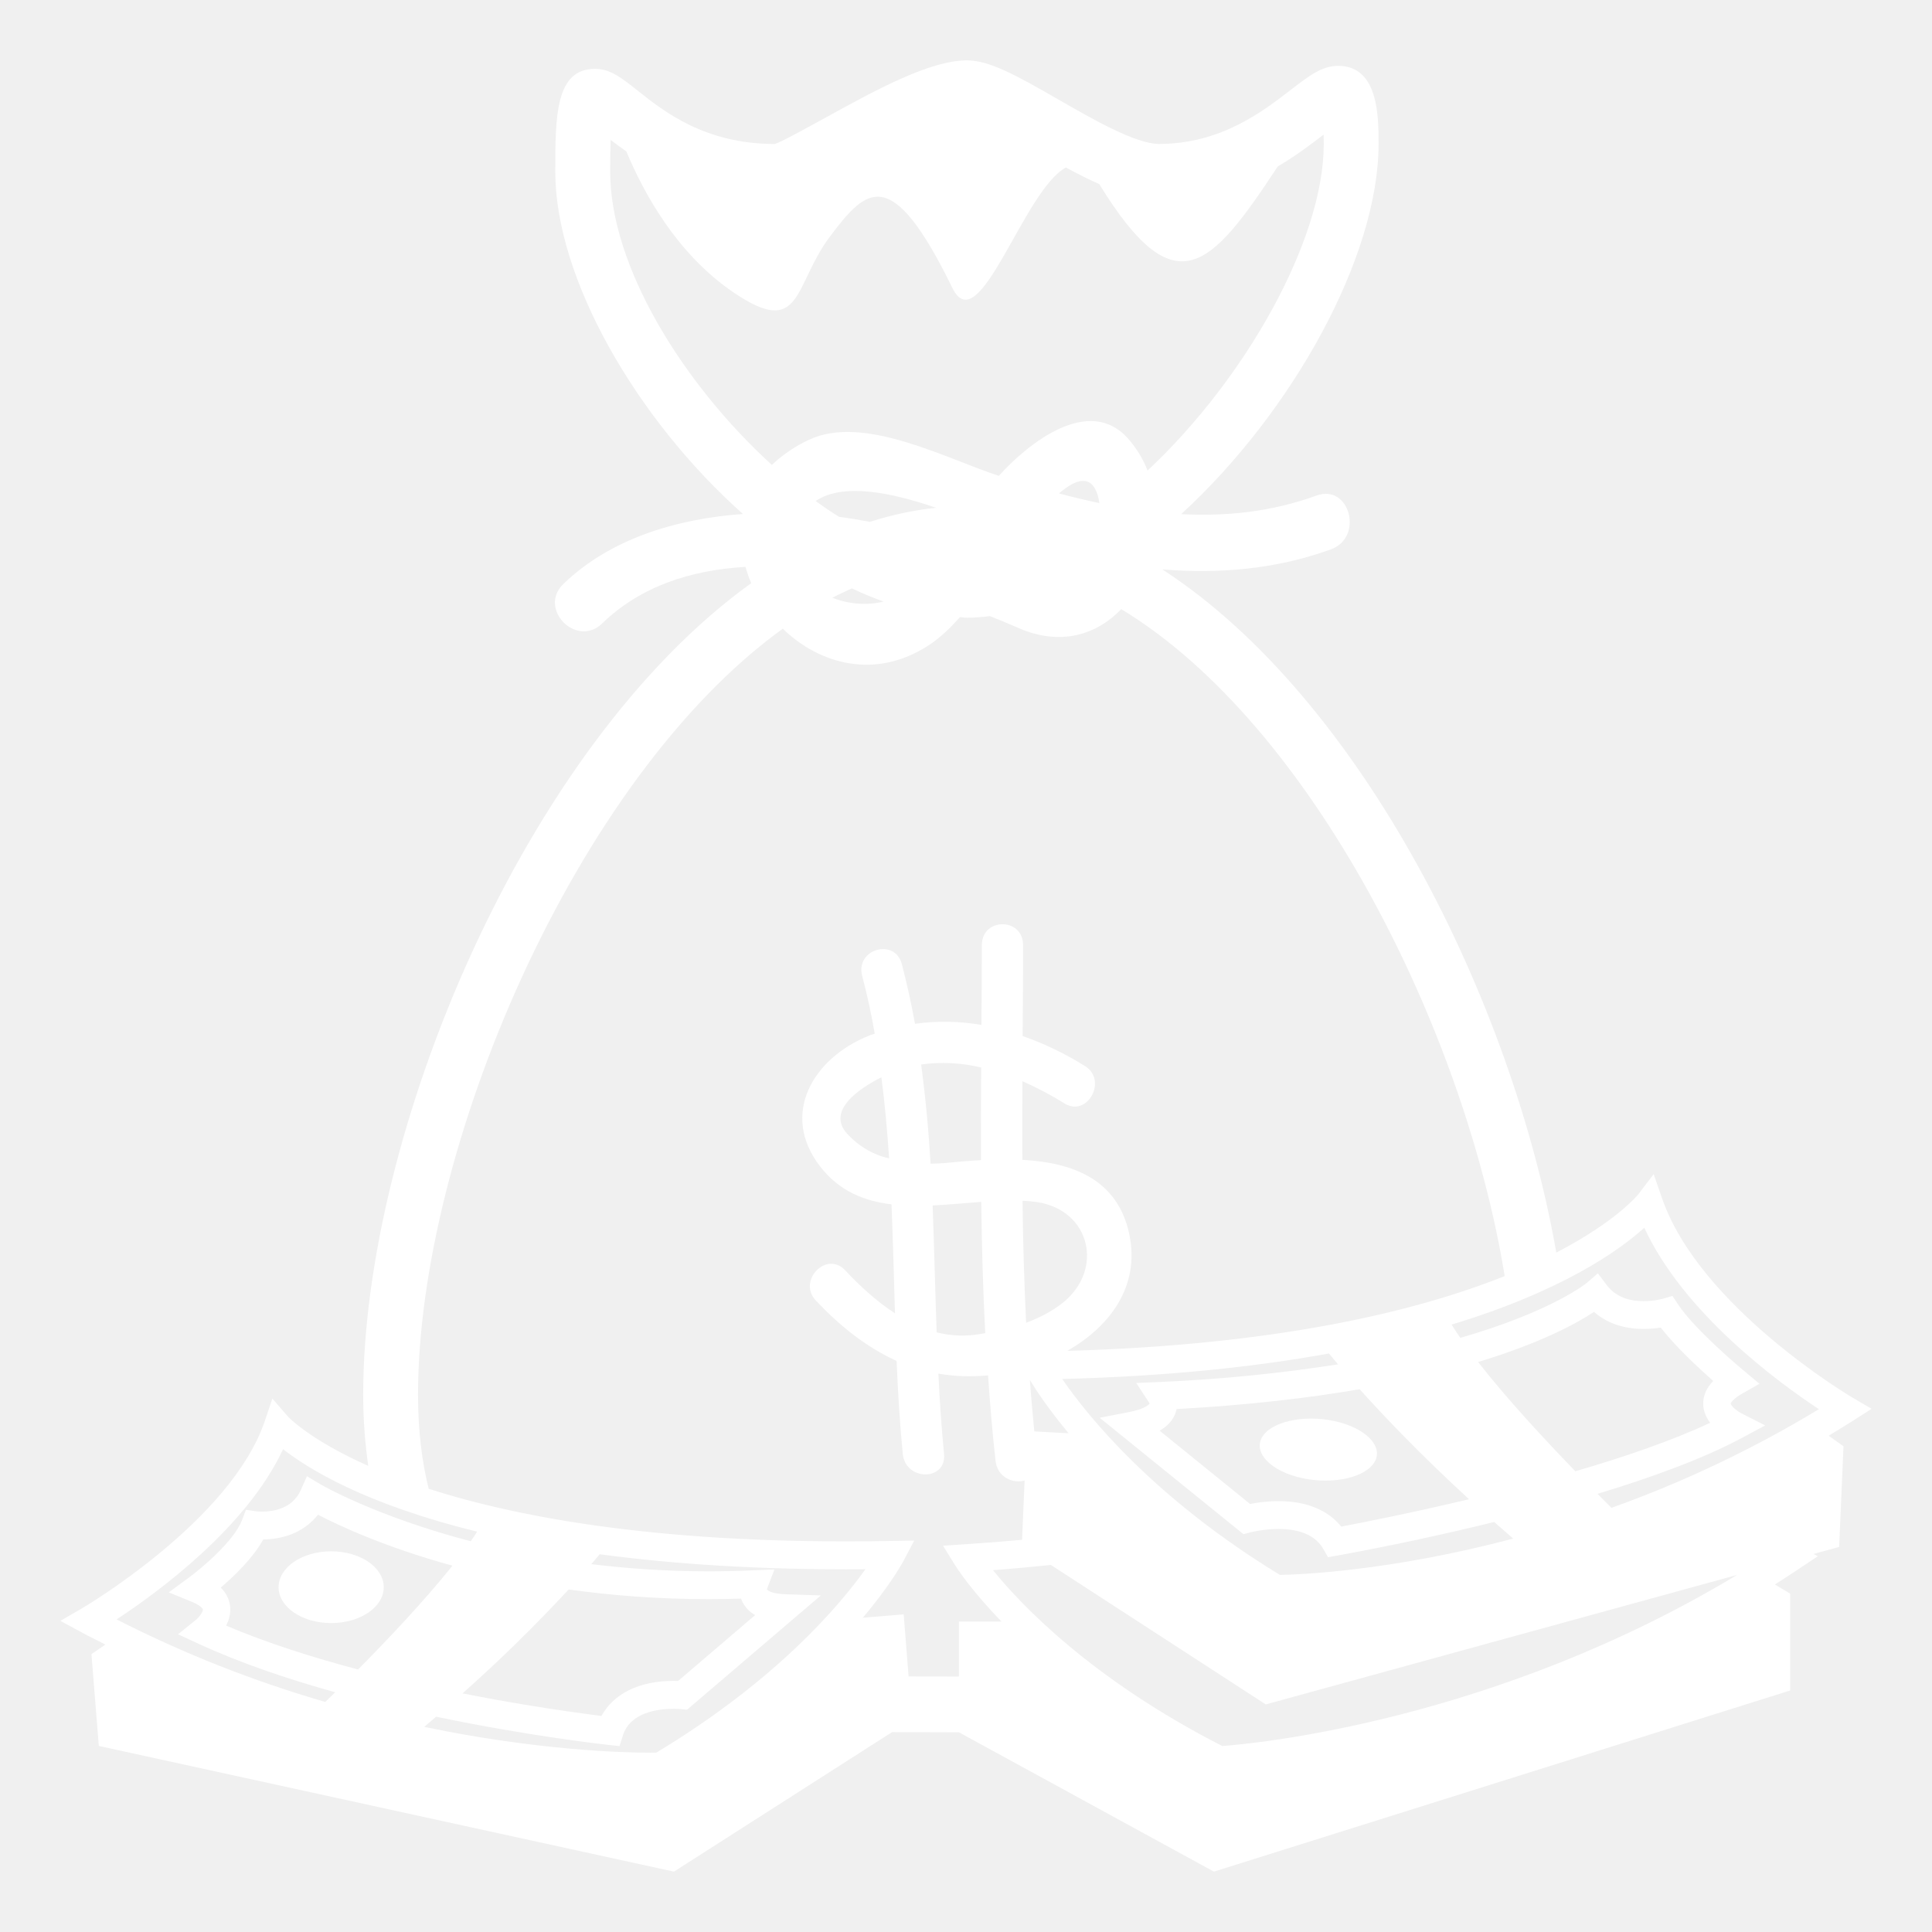
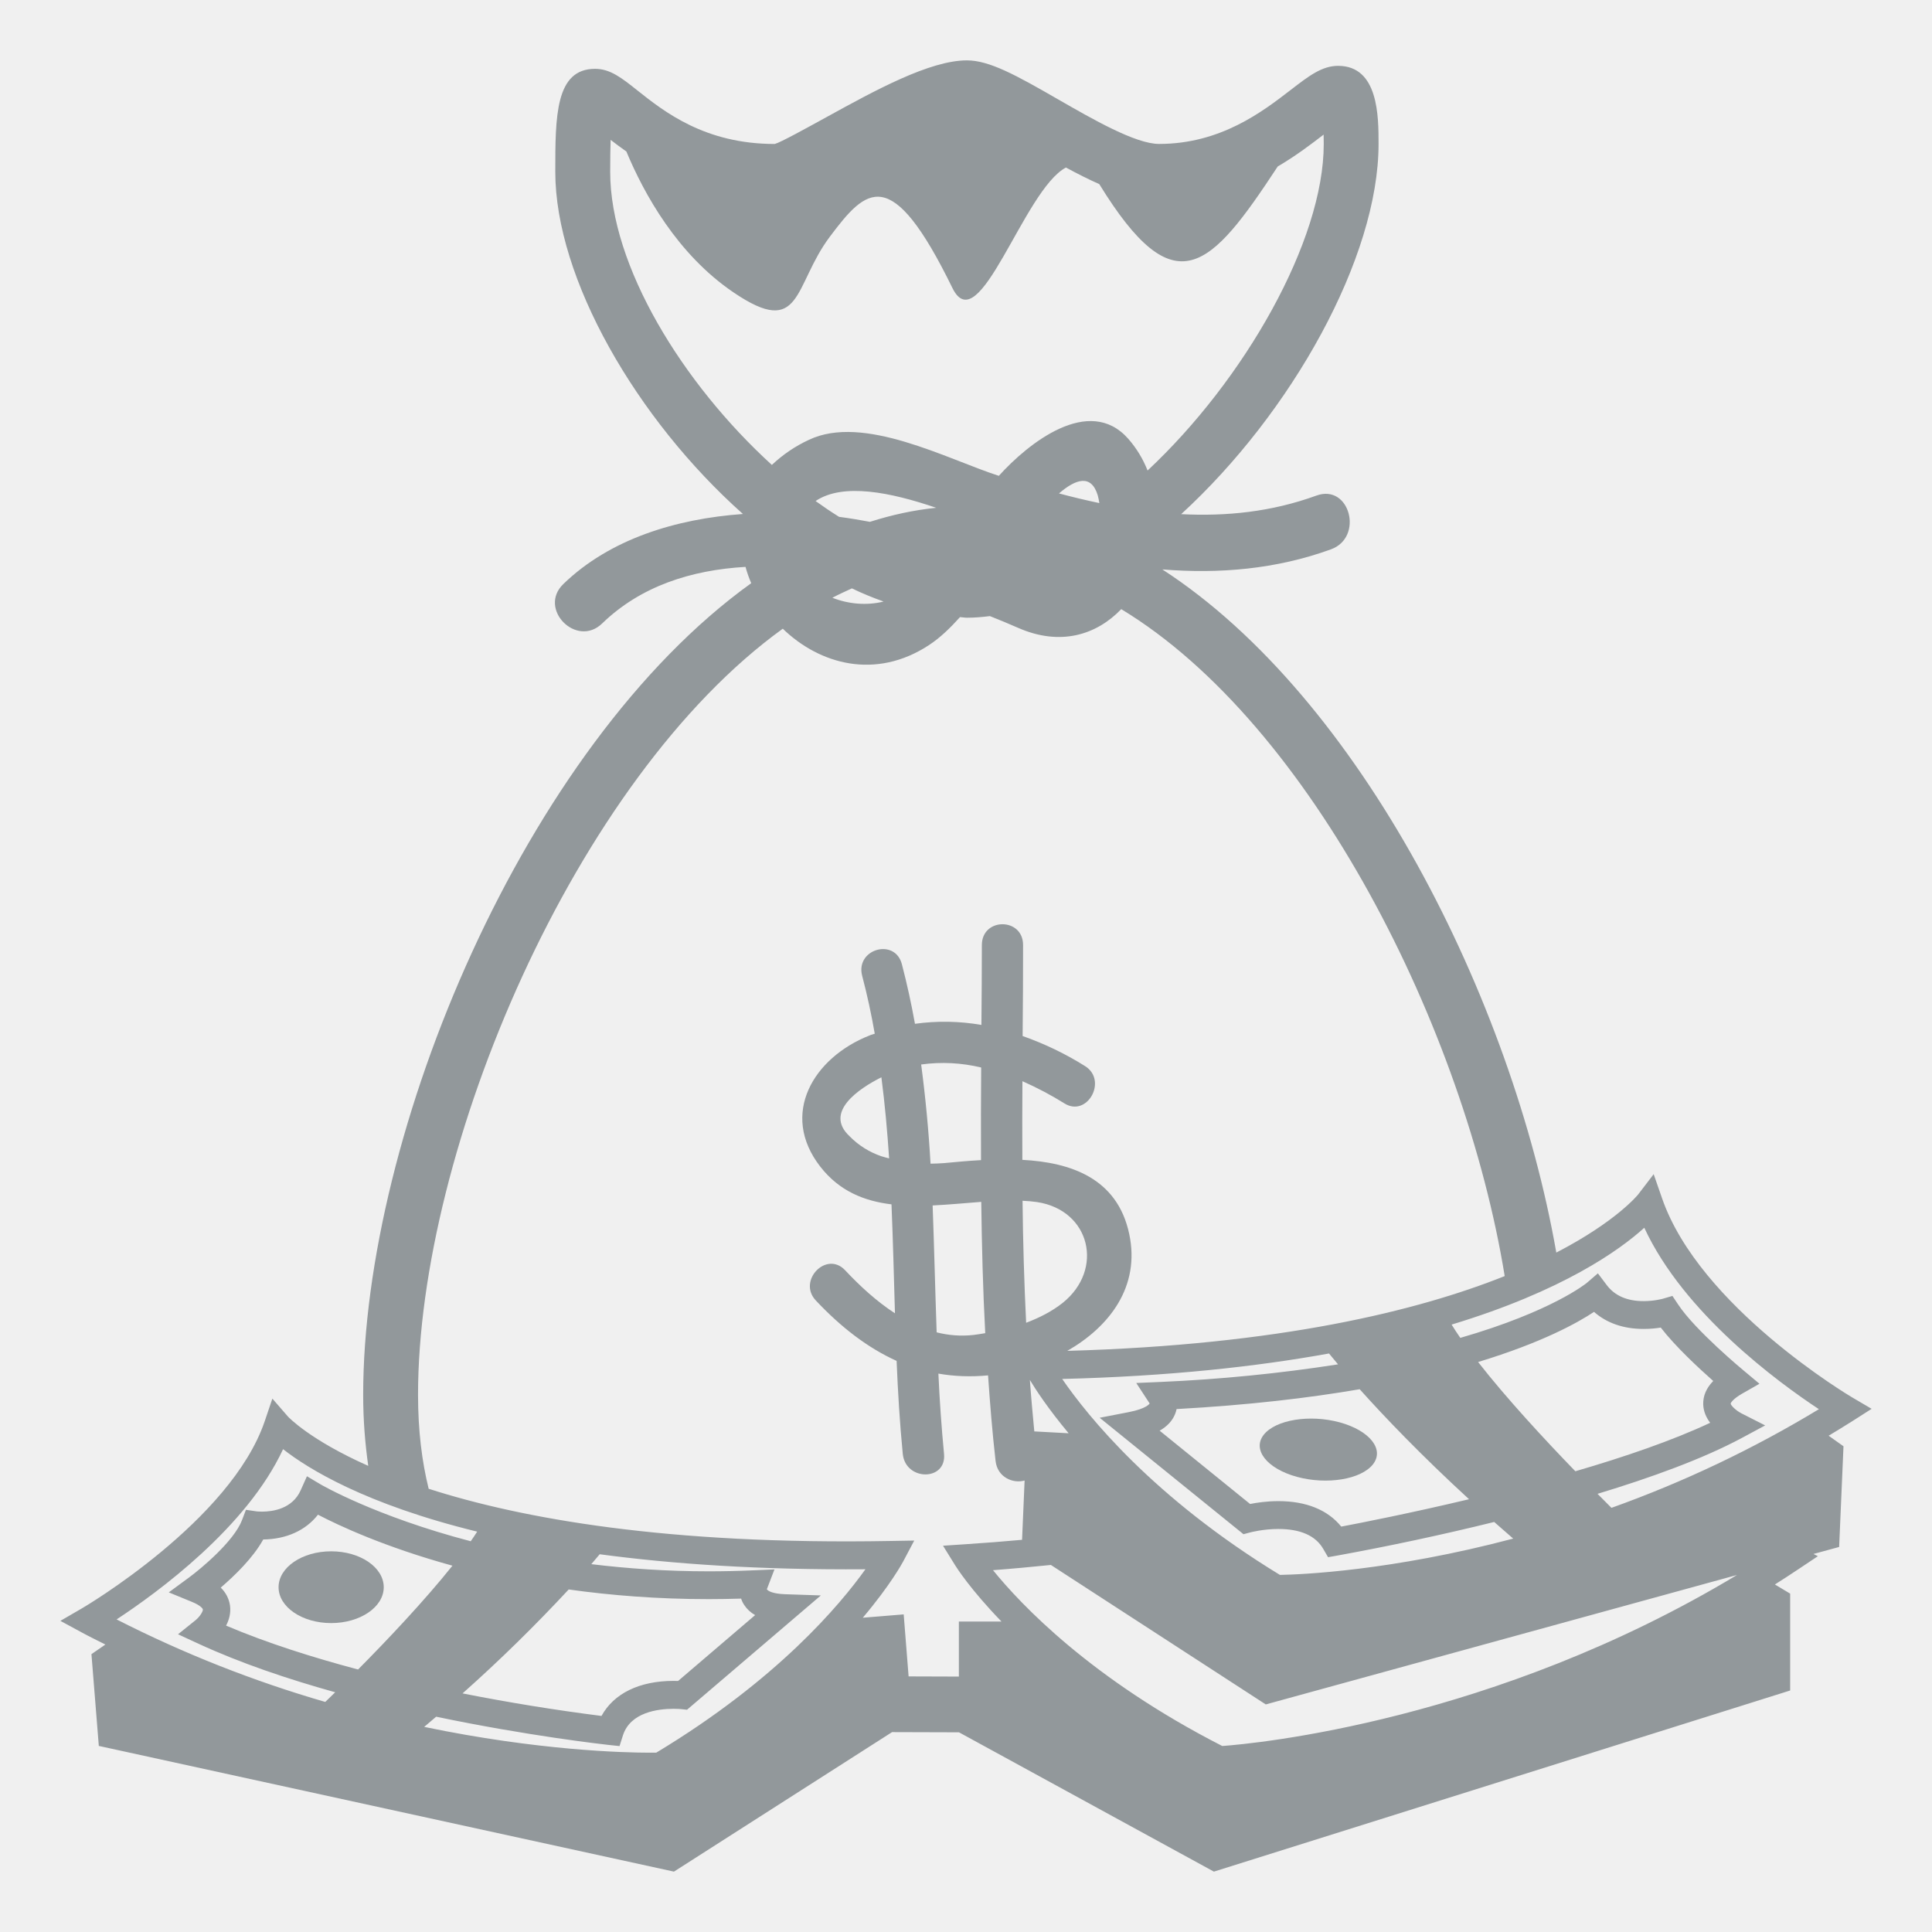
<svg xmlns="http://www.w3.org/2000/svg" width="48" height="48" viewBox="0 0 48 48" fill="none">
-   <path d="M8.228 40.325C8.949 40.325 9.534 39.926 9.534 39.434C9.534 38.941 8.949 38.542 8.228 38.542C7.506 38.542 6.921 38.941 6.921 39.434C6.921 39.926 7.506 40.325 8.228 40.325Z" fill="white" />
-   <path d="M46.5 35.002L46.01 34.714C45.972 34.692 42.224 32.468 41.293 29.77L41.085 29.172L40.701 29.674C40.689 29.689 40.157 30.348 38.666 31.12C37.563 24.841 33.81 17.344 28.878 14.147C30.288 14.261 31.703 14.144 33.068 13.648C33.889 13.349 33.535 12.01 32.705 12.313C31.586 12.72 30.465 12.831 29.346 12.774C32.093 10.256 34.25 6.397 34.25 3.576C34.25 2.898 34.25 1.636 33.245 1.636C32.842 1.636 32.516 1.888 32.065 2.236C31.373 2.769 30.329 3.576 28.796 3.576C28.211 3.576 27.142 2.959 26.282 2.465C25.244 1.867 24.58 1.5 24.022 1.5C23.098 1.5 21.739 2.247 20.541 2.906C20.053 3.174 19.387 3.542 19.249 3.577C17.512 3.577 16.503 2.776 15.834 2.245C15.444 1.935 15.161 1.71 14.784 1.71C13.796 1.71 13.796 2.896 13.796 4.269C13.796 6.92 15.815 10.418 18.458 12.77C16.793 12.889 15.15 13.392 13.996 14.51C13.358 15.127 14.324 16.105 14.96 15.49C15.919 14.56 17.177 14.162 18.522 14.084C18.56 14.222 18.607 14.357 18.664 14.489C13.027 18.54 9.023 28.159 9.023 34.652C9.023 35.293 9.072 35.873 9.149 36.419C7.695 35.773 7.165 35.206 7.154 35.194L6.767 34.748L6.577 35.31C5.734 37.788 2.073 39.938 2.036 39.959L1.5 40.27L2.045 40.565C2.236 40.669 2.426 40.76 2.618 40.858L2.272 41.097L2.455 43.377L16.744 46.5L22.163 43.034C22.709 43.037 23.263 43.039 23.826 43.039L30.159 46.5L44.476 42V39.593L44.097 39.366C44.286 39.246 44.475 39.124 44.663 38.998L45.165 38.663L45.055 38.608L45.693 38.434L45.801 35.932L45.432 35.67C45.629 35.552 45.824 35.432 46.021 35.308L46.5 35.002ZM15.16 4.269C15.16 3.936 15.164 3.676 15.171 3.475C15.286 3.565 15.419 3.663 15.562 3.764C15.999 4.811 16.826 6.319 18.229 7.268C19.933 8.423 19.706 7.096 20.615 5.884C21.524 4.673 22.139 4.038 23.662 7.154C24.326 8.512 25.432 4.716 26.483 4.162C26.762 4.313 27.039 4.454 27.311 4.574C29.197 7.64 30.07 6.684 31.745 4.136C32.206 3.865 32.584 3.576 32.885 3.344C32.886 3.414 32.888 3.491 32.888 3.578C32.888 5.985 30.92 9.438 28.511 11.69C28.398 11.401 28.235 11.134 28.03 10.9C27.057 9.799 25.537 11.021 24.816 11.822C23.537 11.411 21.454 10.28 20.096 10.928C19.758 11.084 19.448 11.295 19.177 11.551C16.957 9.527 15.16 6.606 15.16 4.269ZM27.313 12.499C26.977 12.428 26.642 12.348 26.31 12.259C26.729 11.899 27.113 11.773 27.274 12.309C27.291 12.367 27.302 12.434 27.313 12.499ZM21.613 12.965C21.364 12.918 21.11 12.875 20.847 12.841C20.648 12.717 20.453 12.585 20.263 12.448C20.948 11.988 22.13 12.232 23.26 12.616C22.703 12.672 22.153 12.793 21.613 12.965ZM21.953 14.945C21.533 15.05 21.076 15.008 20.68 14.851C20.841 14.766 21.003 14.693 21.165 14.618C21.427 14.745 21.69 14.851 21.953 14.945ZM8.081 42.284C6.292 41.766 4.556 41.08 2.897 40.234C3.914 39.566 6.131 37.948 7.033 36.004C7.651 36.489 9.077 37.374 11.855 38.053C11.808 38.13 11.75 38.212 11.695 38.292C9.323 37.671 7.975 36.886 7.953 36.872L7.626 36.677L7.469 37.028C7.263 37.486 6.779 37.556 6.51 37.556C6.435 37.556 6.385 37.55 6.378 37.55L6.11 37.511L6.013 37.767C5.813 38.291 4.994 38.974 4.694 39.194L4.193 39.562L4.766 39.797C4.979 39.883 5.037 39.964 5.04 39.985C5.048 40.036 4.957 40.173 4.86 40.252L4.423 40.603L4.931 40.838C5.971 41.318 7.15 41.716 8.328 42.044C8.234 42.136 8.153 42.215 8.081 42.284ZM14.129 39.49C15.177 39.637 16.339 39.73 17.608 39.73H17.608C17.872 39.73 18.14 39.725 18.413 39.717C18.431 39.774 18.457 39.827 18.491 39.877C18.557 39.978 18.647 40.062 18.761 40.127L16.847 41.763C16.811 41.761 16.774 41.761 16.738 41.761C15.885 41.761 15.249 42.074 14.944 42.632C13.787 42.485 12.636 42.298 11.492 42.072C12.412 41.254 13.291 40.392 14.129 39.49ZM5.617 40.388C5.692 40.246 5.74 40.074 5.714 39.886C5.689 39.717 5.608 39.562 5.484 39.444C5.821 39.155 6.285 38.71 6.54 38.248C7.12 38.24 7.598 38.02 7.9 37.632C8.408 37.898 9.551 38.434 11.241 38.899C10.55 39.765 9.62 40.748 8.896 41.478C7.768 41.179 6.631 40.819 5.617 40.388ZM16.305 43.544L16.151 43.545C15.505 43.545 13.366 43.492 10.539 42.904C10.638 42.82 10.741 42.733 10.836 42.651C13.13 43.13 14.979 43.336 15.118 43.352L15.392 43.381L15.477 43.114C15.662 42.54 16.346 42.455 16.737 42.455C16.844 42.455 16.916 42.462 16.924 42.463L17.069 42.478L20.394 39.638L19.505 39.608C19.208 39.598 19.083 39.531 19.052 39.485L19.241 38.992L18.72 39.014C18.34 39.031 17.97 39.039 17.608 39.039H17.607C16.56 39.039 15.589 38.97 14.691 38.861L14.899 38.615C16.712 38.858 18.881 39.007 21.501 38.988C20.875 39.865 19.316 41.731 16.305 43.544ZM23.823 40.285V41.654C23.396 41.654 22.981 41.653 22.574 41.65L22.452 40.109L21.436 40.192C22.12 39.383 22.412 38.844 22.439 38.795L22.714 38.275L22.133 38.285C16.569 38.387 12.941 37.724 10.65 36.988C10.483 36.311 10.386 35.546 10.386 34.653C10.386 28.561 14.279 19.352 19.448 15.62C20.364 16.506 21.753 16.894 23.073 16.032C23.363 15.843 23.614 15.595 23.851 15.332C23.907 15.334 23.965 15.347 24.022 15.347C24.211 15.347 24.403 15.331 24.594 15.307C24.836 15.403 25.073 15.501 25.293 15.598C26.345 16.061 27.244 15.773 27.857 15.134C32.592 17.999 36.386 25.578 37.384 31.704C35.219 32.569 31.786 33.414 26.516 33.562C27.556 32.968 28.336 31.97 28.055 30.657C27.761 29.27 26.601 28.88 25.4 28.816C25.397 28.164 25.397 27.514 25.402 26.862C25.77 27.025 26.123 27.212 26.444 27.413C27.011 27.769 27.524 26.846 26.961 26.489C26.473 26.182 25.951 25.931 25.407 25.74C25.415 24.985 25.418 24.233 25.418 23.48C25.419 22.79 24.394 22.79 24.394 23.48C24.394 24.142 24.389 24.803 24.383 25.464C23.837 25.369 23.28 25.36 22.732 25.436C22.643 24.94 22.535 24.447 22.408 23.959C22.238 23.294 21.248 23.576 21.42 24.242C21.546 24.721 21.649 25.198 21.733 25.682C21.69 25.699 21.643 25.707 21.6 25.727C20.211 26.276 19.363 27.678 20.38 28.985C20.853 29.594 21.472 29.84 22.149 29.922C22.186 30.824 22.209 31.727 22.235 32.629C21.782 32.334 21.368 31.956 20.994 31.556C20.53 31.067 19.807 31.823 20.27 32.311C20.899 32.98 21.559 33.487 22.276 33.811C22.308 34.581 22.354 35.353 22.429 36.12C22.495 36.8 23.521 36.804 23.454 36.12C23.391 35.457 23.344 34.793 23.314 34.127C23.704 34.195 24.113 34.212 24.548 34.171C24.597 34.88 24.654 35.59 24.735 36.299C24.782 36.706 25.17 36.865 25.456 36.783L25.393 38.256C24.941 38.297 24.481 38.334 24.001 38.365L23.429 38.403L23.734 38.895C23.765 38.944 24.11 39.491 24.882 40.287H23.823V40.285ZM42.489 35.349C41.546 35.792 40.354 36.199 39.139 36.553C38.392 35.782 37.436 34.752 36.723 33.839C38.312 33.357 39.202 32.861 39.603 32.593C39.92 32.873 40.34 33.018 40.837 33.017C41.002 33.017 41.149 33.002 41.261 32.983C41.621 33.45 42.202 33.989 42.565 34.31C42.393 34.486 42.31 34.681 42.316 34.892C42.322 35.072 42.395 35.225 42.489 35.349ZM37.123 37.813C37.276 37.949 37.434 38.087 37.595 38.226C34.555 39.032 32.292 39.12 31.799 39.128C28.651 37.208 27.019 35.175 26.39 34.26C29.024 34.194 31.202 33.956 33.019 33.627C33.093 33.718 33.167 33.808 33.243 33.897C31.783 34.124 30.311 34.27 28.835 34.334L28.23 34.36L28.563 34.869C28.562 34.87 28.495 34.996 28.048 35.083L27.321 35.224L30.894 38.117L31.061 38.072C31.064 38.072 31.379 37.987 31.76 37.987C32.31 37.987 32.686 38.154 32.875 38.481L32.995 38.688L33.228 38.647C34.534 38.409 35.833 38.131 37.123 37.813ZM26.55 35.609L25.697 35.563C25.657 35.137 25.617 34.711 25.587 34.285C25.737 34.534 26.044 35.002 26.55 35.609ZM25.494 32.864C25.445 31.854 25.415 30.843 25.405 29.833C25.528 29.837 25.649 29.849 25.765 29.865C27.091 30.066 27.437 31.541 26.402 32.37C26.132 32.584 25.821 32.74 25.494 32.864ZM33.323 37.928C32.987 37.513 32.453 37.295 31.761 37.295C31.472 37.295 31.218 37.334 31.058 37.366L28.811 35.545C28.998 35.438 29.124 35.303 29.193 35.136C29.21 35.095 29.223 35.052 29.232 35.008C31.012 34.91 32.513 34.733 33.781 34.515C34.396 35.201 35.3 36.148 36.498 37.248C35.026 37.598 33.798 37.838 33.323 37.928ZM24.379 29.86C24.393 30.947 24.42 32.036 24.478 33.122C24.381 33.137 24.286 33.156 24.191 33.166C23.868 33.203 23.562 33.175 23.271 33.102C23.234 32.052 23.21 31 23.171 29.949C23.574 29.93 23.983 29.89 24.379 29.86ZM23.119 28.911C23.072 28.087 22.994 27.265 22.886 26.447C23.383 26.378 23.889 26.404 24.377 26.522C24.371 27.289 24.37 28.056 24.373 28.823C24.044 28.84 23.731 28.872 23.456 28.897C23.343 28.905 23.231 28.91 23.119 28.911ZM22.09 28.78C22.026 28.762 21.963 28.749 21.898 28.727C21.598 28.625 21.326 28.454 21.105 28.227C20.465 27.629 21.343 27.043 21.898 26.765C21.985 27.432 22.045 28.105 22.09 28.78ZM30.367 43.379C27.112 41.716 25.365 39.867 24.671 39.011C25.17 38.973 25.642 38.928 26.109 38.881L31.448 42.346L43.155 39.13C37.117 42.769 31.153 43.323 30.367 43.379ZM40.036 37.462C39.941 37.366 39.826 37.252 39.69 37.114C41.022 36.711 42.31 36.243 43.271 35.728L43.855 35.414L43.263 35.113C43.13 35.044 43.001 34.919 42.998 34.872C43 34.854 43.052 34.758 43.279 34.627L43.713 34.379L43.328 34.057C43.316 34.048 42.113 33.05 41.691 32.407L41.551 32.197L41.312 32.267C41.31 32.267 41.105 32.326 40.837 32.326C40.425 32.327 40.116 32.191 39.918 31.926L39.699 31.636L39.425 31.872C39.41 31.884 38.56 32.581 36.281 33.239C36.206 33.131 36.134 33.021 36.065 32.909C38.828 32.072 40.24 31.058 40.852 30.503C41.835 32.628 44.174 34.34 45.19 35.011C43.558 35.999 41.832 36.82 40.036 37.462Z" fill="white" />
-   <path d="M33.285 35.338C32.537 35.135 31.694 35.273 31.398 35.645C31.105 36.017 31.475 36.487 32.222 36.692C32.971 36.895 33.814 36.755 34.109 36.383C34.403 36.011 34.033 35.543 33.285 35.338Z" fill="white" />
+   <path d="M8.228 40.325C8.949 40.325 9.534 39.926 9.534 39.434C9.534 38.941 8.949 38.542 8.228 38.542C7.506 38.542 6.921 38.941 6.921 39.434C6.921 39.926 7.506 40.325 8.228 40.325Z" fill="#92989B" />
+   <path d="M46.5 35.002L46.01 34.714C45.972 34.692 42.224 32.468 41.293 29.77L41.085 29.172L40.701 29.674C40.689 29.689 40.157 30.348 38.666 31.12C37.563 24.841 33.81 17.344 28.878 14.147C30.288 14.261 31.703 14.144 33.068 13.648C33.889 13.349 33.535 12.01 32.705 12.313C31.586 12.72 30.465 12.831 29.346 12.774C32.093 10.256 34.25 6.397 34.25 3.576C34.25 2.898 34.25 1.636 33.245 1.636C32.842 1.636 32.516 1.888 32.065 2.236C31.373 2.769 30.329 3.576 28.796 3.576C28.211 3.576 27.142 2.959 26.282 2.465C25.244 1.867 24.58 1.5 24.022 1.5C23.098 1.5 21.739 2.247 20.541 2.906C20.053 3.174 19.387 3.542 19.249 3.577C17.512 3.577 16.503 2.776 15.834 2.245C15.444 1.935 15.161 1.71 14.784 1.71C13.796 1.71 13.796 2.896 13.796 4.269C13.796 6.92 15.815 10.418 18.458 12.77C16.793 12.889 15.15 13.392 13.996 14.51C13.358 15.127 14.324 16.105 14.96 15.49C15.919 14.56 17.177 14.162 18.522 14.084C18.56 14.222 18.607 14.357 18.664 14.489C13.027 18.54 9.023 28.159 9.023 34.652C9.023 35.293 9.072 35.873 9.149 36.419C7.695 35.773 7.165 35.206 7.154 35.194L6.767 34.748L6.577 35.31C5.734 37.788 2.073 39.938 2.036 39.959L1.5 40.27L2.045 40.565C2.236 40.669 2.426 40.76 2.618 40.858L2.272 41.097L2.455 43.377L16.744 46.5L22.163 43.034C22.709 43.037 23.263 43.039 23.826 43.039L30.159 46.5L44.476 42V39.593L44.097 39.366C44.286 39.246 44.475 39.124 44.663 38.998L45.165 38.663L45.055 38.608L45.693 38.434L45.801 35.932L45.432 35.67C45.629 35.552 45.824 35.432 46.021 35.308L46.5 35.002V35.002ZM15.16 4.269C15.16 3.936 15.164 3.676 15.171 3.475C15.286 3.565 15.419 3.663 15.562 3.764C15.999 4.811 16.826 6.319 18.229 7.268C19.933 8.423 19.706 7.096 20.615 5.884C21.524 4.673 22.139 4.038 23.662 7.154C24.326 8.512 25.432 4.716 26.483 4.162C26.762 4.313 27.039 4.454 27.311 4.574C29.197 7.64 30.07 6.684 31.745 4.136C32.206 3.865 32.584 3.576 32.885 3.344C32.886 3.414 32.888 3.491 32.888 3.578C32.888 5.985 30.92 9.438 28.511 11.69C28.398 11.401 28.235 11.134 28.03 10.9C27.057 9.799 25.537 11.021 24.816 11.822C23.537 11.411 21.454 10.28 20.096 10.928C19.758 11.084 19.448 11.295 19.177 11.551C16.957 9.527 15.16 6.606 15.16 4.269V4.269ZM27.313 12.499C26.977 12.428 26.642 12.348 26.31 12.259C26.729 11.899 27.113 11.773 27.274 12.309C27.291 12.367 27.302 12.434 27.313 12.499V12.499ZM21.613 12.965C21.364 12.918 21.11 12.875 20.847 12.841C20.648 12.717 20.453 12.585 20.263 12.448C20.948 11.988 22.13 12.232 23.26 12.616C22.703 12.672 22.153 12.793 21.613 12.965V12.965ZM21.953 14.945C21.533 15.05 21.076 15.008 20.68 14.851C20.841 14.766 21.003 14.693 21.165 14.618C21.427 14.745 21.69 14.851 21.953 14.945ZM8.081 42.284C6.292 41.766 4.556 41.08 2.897 40.234C3.914 39.566 6.131 37.948 7.033 36.004C7.651 36.489 9.077 37.374 11.855 38.053C11.808 38.13 11.75 38.212 11.695 38.292C9.323 37.671 7.975 36.886 7.953 36.872L7.626 36.677L7.469 37.028C7.263 37.486 6.779 37.556 6.51 37.556C6.435 37.556 6.385 37.55 6.378 37.55L6.11 37.511L6.013 37.767C5.813 38.291 4.994 38.974 4.694 39.194L4.193 39.562L4.766 39.797C4.979 39.883 5.037 39.964 5.04 39.985C5.048 40.036 4.957 40.173 4.86 40.252L4.423 40.603L4.931 40.838C5.971 41.318 7.15 41.716 8.328 42.044C8.234 42.136 8.153 42.215 8.081 42.284ZM14.129 39.49C15.177 39.637 16.339 39.73 17.608 39.73H17.608C17.872 39.73 18.14 39.725 18.413 39.717C18.431 39.774 18.457 39.827 18.491 39.877C18.557 39.978 18.647 40.062 18.761 40.127L16.847 41.763C16.811 41.761 16.774 41.761 16.738 41.761C15.885 41.761 15.249 42.074 14.944 42.632C13.787 42.485 12.636 42.298 11.492 42.072C12.412 41.254 13.291 40.392 14.129 39.49V39.49ZM5.617 40.388C5.692 40.246 5.74 40.074 5.714 39.886C5.689 39.717 5.608 39.562 5.484 39.444C5.821 39.155 6.285 38.71 6.54 38.248C7.12 38.24 7.598 38.02 7.9 37.632C8.408 37.898 9.551 38.434 11.241 38.899C10.55 39.765 9.62 40.748 8.896 41.478C7.768 41.179 6.631 40.819 5.617 40.388V40.388ZM16.305 43.544L16.151 43.545C15.505 43.545 13.366 43.492 10.539 42.904C10.638 42.82 10.741 42.733 10.836 42.651C13.13 43.13 14.979 43.336 15.118 43.352L15.392 43.381L15.477 43.114C15.662 42.54 16.346 42.455 16.737 42.455C16.844 42.455 16.916 42.462 16.924 42.463L17.069 42.478L20.394 39.638L19.505 39.608C19.208 39.598 19.083 39.531 19.052 39.485L19.241 38.992L18.72 39.014C18.34 39.031 17.97 39.039 17.608 39.039H17.607C16.56 39.039 15.589 38.97 14.691 38.861L14.899 38.615C16.712 38.858 18.881 39.007 21.501 38.988C20.875 39.865 19.316 41.731 16.305 43.544V43.544ZM23.823 40.285V41.654C23.396 41.654 22.981 41.653 22.574 41.65L22.452 40.109L21.436 40.192C22.12 39.383 22.412 38.844 22.439 38.795L22.714 38.275L22.133 38.285C16.569 38.387 12.941 37.724 10.65 36.988C10.483 36.311 10.386 35.546 10.386 34.653C10.386 28.561 14.279 19.352 19.448 15.62C20.364 16.506 21.753 16.894 23.073 16.032C23.363 15.843 23.614 15.595 23.851 15.332C23.907 15.334 23.965 15.347 24.022 15.347C24.211 15.347 24.403 15.331 24.594 15.307C24.836 15.403 25.073 15.501 25.293 15.598C26.345 16.061 27.244 15.773 27.857 15.134C32.592 17.999 36.386 25.578 37.384 31.704C35.219 32.569 31.786 33.414 26.516 33.562C27.556 32.968 28.336 31.97 28.055 30.657C27.761 29.27 26.601 28.88 25.4 28.816C25.397 28.164 25.397 27.514 25.402 26.862C25.77 27.025 26.123 27.212 26.444 27.413C27.011 27.769 27.524 26.846 26.961 26.489C26.473 26.182 25.951 25.931 25.407 25.74C25.415 24.985 25.418 24.233 25.418 23.48C25.419 22.79 24.394 22.79 24.394 23.48C24.394 24.142 24.389 24.803 24.383 25.464C23.837 25.369 23.28 25.36 22.732 25.436C22.643 24.94 22.535 24.447 22.408 23.959C22.238 23.294 21.248 23.576 21.42 24.242C21.546 24.721 21.649 25.198 21.733 25.682C21.69 25.699 21.643 25.707 21.6 25.727C20.211 26.276 19.363 27.678 20.38 28.985C20.853 29.594 21.472 29.84 22.149 29.922C22.186 30.824 22.209 31.727 22.235 32.629C21.782 32.334 21.368 31.956 20.994 31.556C20.53 31.067 19.807 31.823 20.27 32.311C20.899 32.98 21.559 33.487 22.276 33.811C22.308 34.581 22.354 35.353 22.429 36.12C22.495 36.8 23.521 36.804 23.454 36.12C23.391 35.457 23.344 34.793 23.314 34.127C23.704 34.195 24.113 34.212 24.548 34.171C24.597 34.88 24.654 35.59 24.735 36.299C24.782 36.706 25.17 36.865 25.456 36.783L25.393 38.256C24.941 38.297 24.481 38.334 24.001 38.365L23.429 38.403L23.734 38.895C23.765 38.944 24.11 39.491 24.882 40.287H23.823V40.285ZM42.489 35.349C41.546 35.792 40.354 36.199 39.139 36.553C38.392 35.782 37.436 34.752 36.723 33.839C38.312 33.357 39.202 32.861 39.603 32.593C39.92 32.873 40.34 33.018 40.837 33.017C41.002 33.017 41.149 33.002 41.261 32.983C41.621 33.45 42.202 33.989 42.565 34.31C42.393 34.486 42.31 34.681 42.316 34.892C42.322 35.072 42.395 35.225 42.489 35.349V35.349ZM37.123 37.813C37.276 37.949 37.434 38.087 37.595 38.226C34.555 39.032 32.292 39.12 31.799 39.128C28.651 37.208 27.019 35.175 26.39 34.26C29.024 34.194 31.202 33.956 33.019 33.627C33.093 33.718 33.167 33.808 33.243 33.897C31.783 34.124 30.311 34.27 28.835 34.334L28.23 34.36L28.563 34.869C28.562 34.87 28.495 34.996 28.048 35.083L27.321 35.224L30.894 38.117L31.061 38.072C31.064 38.072 31.379 37.987 31.76 37.987C32.31 37.987 32.686 38.154 32.875 38.481L32.995 38.688L33.228 38.647C34.534 38.409 35.833 38.131 37.123 37.813V37.813ZM26.55 35.609L25.697 35.563C25.657 35.137 25.617 34.711 25.587 34.285C25.737 34.534 26.044 35.002 26.55 35.609ZM25.494 32.864C25.445 31.854 25.415 30.843 25.405 29.833C25.528 29.837 25.649 29.849 25.765 29.865C27.091 30.066 27.437 31.541 26.402 32.37C26.132 32.584 25.821 32.74 25.494 32.864ZM33.323 37.928C32.987 37.513 32.453 37.295 31.761 37.295C31.472 37.295 31.218 37.334 31.058 37.366L28.811 35.545C28.998 35.438 29.124 35.303 29.193 35.136C29.21 35.095 29.223 35.052 29.232 35.008C31.012 34.91 32.513 34.733 33.781 34.515C34.396 35.201 35.3 36.148 36.498 37.248C35.026 37.598 33.798 37.838 33.323 37.928V37.928ZM24.379 29.86C24.393 30.947 24.42 32.036 24.478 33.122C24.381 33.137 24.286 33.156 24.191 33.166C23.868 33.203 23.562 33.175 23.271 33.102C23.234 32.052 23.21 31 23.171 29.949C23.574 29.93 23.983 29.89 24.379 29.86V29.86ZM23.119 28.911C23.072 28.087 22.994 27.265 22.886 26.447C23.383 26.378 23.889 26.404 24.377 26.522C24.371 27.289 24.37 28.056 24.373 28.823C24.044 28.84 23.731 28.872 23.456 28.897C23.343 28.905 23.231 28.91 23.119 28.911V28.911ZM22.09 28.78C22.026 28.762 21.963 28.749 21.898 28.727C21.598 28.625 21.326 28.454 21.105 28.227C20.465 27.629 21.343 27.043 21.898 26.765C21.985 27.432 22.045 28.105 22.09 28.78V28.78ZM30.367 43.379C27.112 41.716 25.365 39.867 24.671 39.011C25.17 38.973 25.642 38.928 26.109 38.881L31.448 42.346L43.155 39.13C37.117 42.769 31.153 43.323 30.367 43.379V43.379ZM40.036 37.462C39.941 37.366 39.826 37.252 39.69 37.114C41.022 36.711 42.31 36.243 43.271 35.728L43.855 35.414L43.263 35.113C43.13 35.044 43.001 34.919 42.998 34.872C43 34.854 43.052 34.758 43.279 34.627L43.713 34.379L43.328 34.057C43.316 34.048 42.113 33.05 41.691 32.407L41.551 32.197L41.312 32.267C41.31 32.267 41.105 32.326 40.837 32.326C40.425 32.327 40.116 32.191 39.918 31.926L39.699 31.636L39.425 31.872C39.41 31.884 38.56 32.581 36.281 33.239C36.206 33.131 36.134 33.021 36.065 32.909C38.828 32.072 40.24 31.058 40.852 30.503C41.835 32.628 44.174 34.34 45.19 35.011C43.558 35.999 41.832 36.82 40.036 37.462" fill="#92989B" />
+   <path d="M33.285 35.338C32.537 35.135 31.694 35.273 31.398 35.645C31.105 36.017 31.475 36.487 32.222 36.692C32.971 36.895 33.814 36.755 34.109 36.383C34.403 36.011 34.033 35.543 33.285 35.338Z" fill="#92989B" />
</svg>
